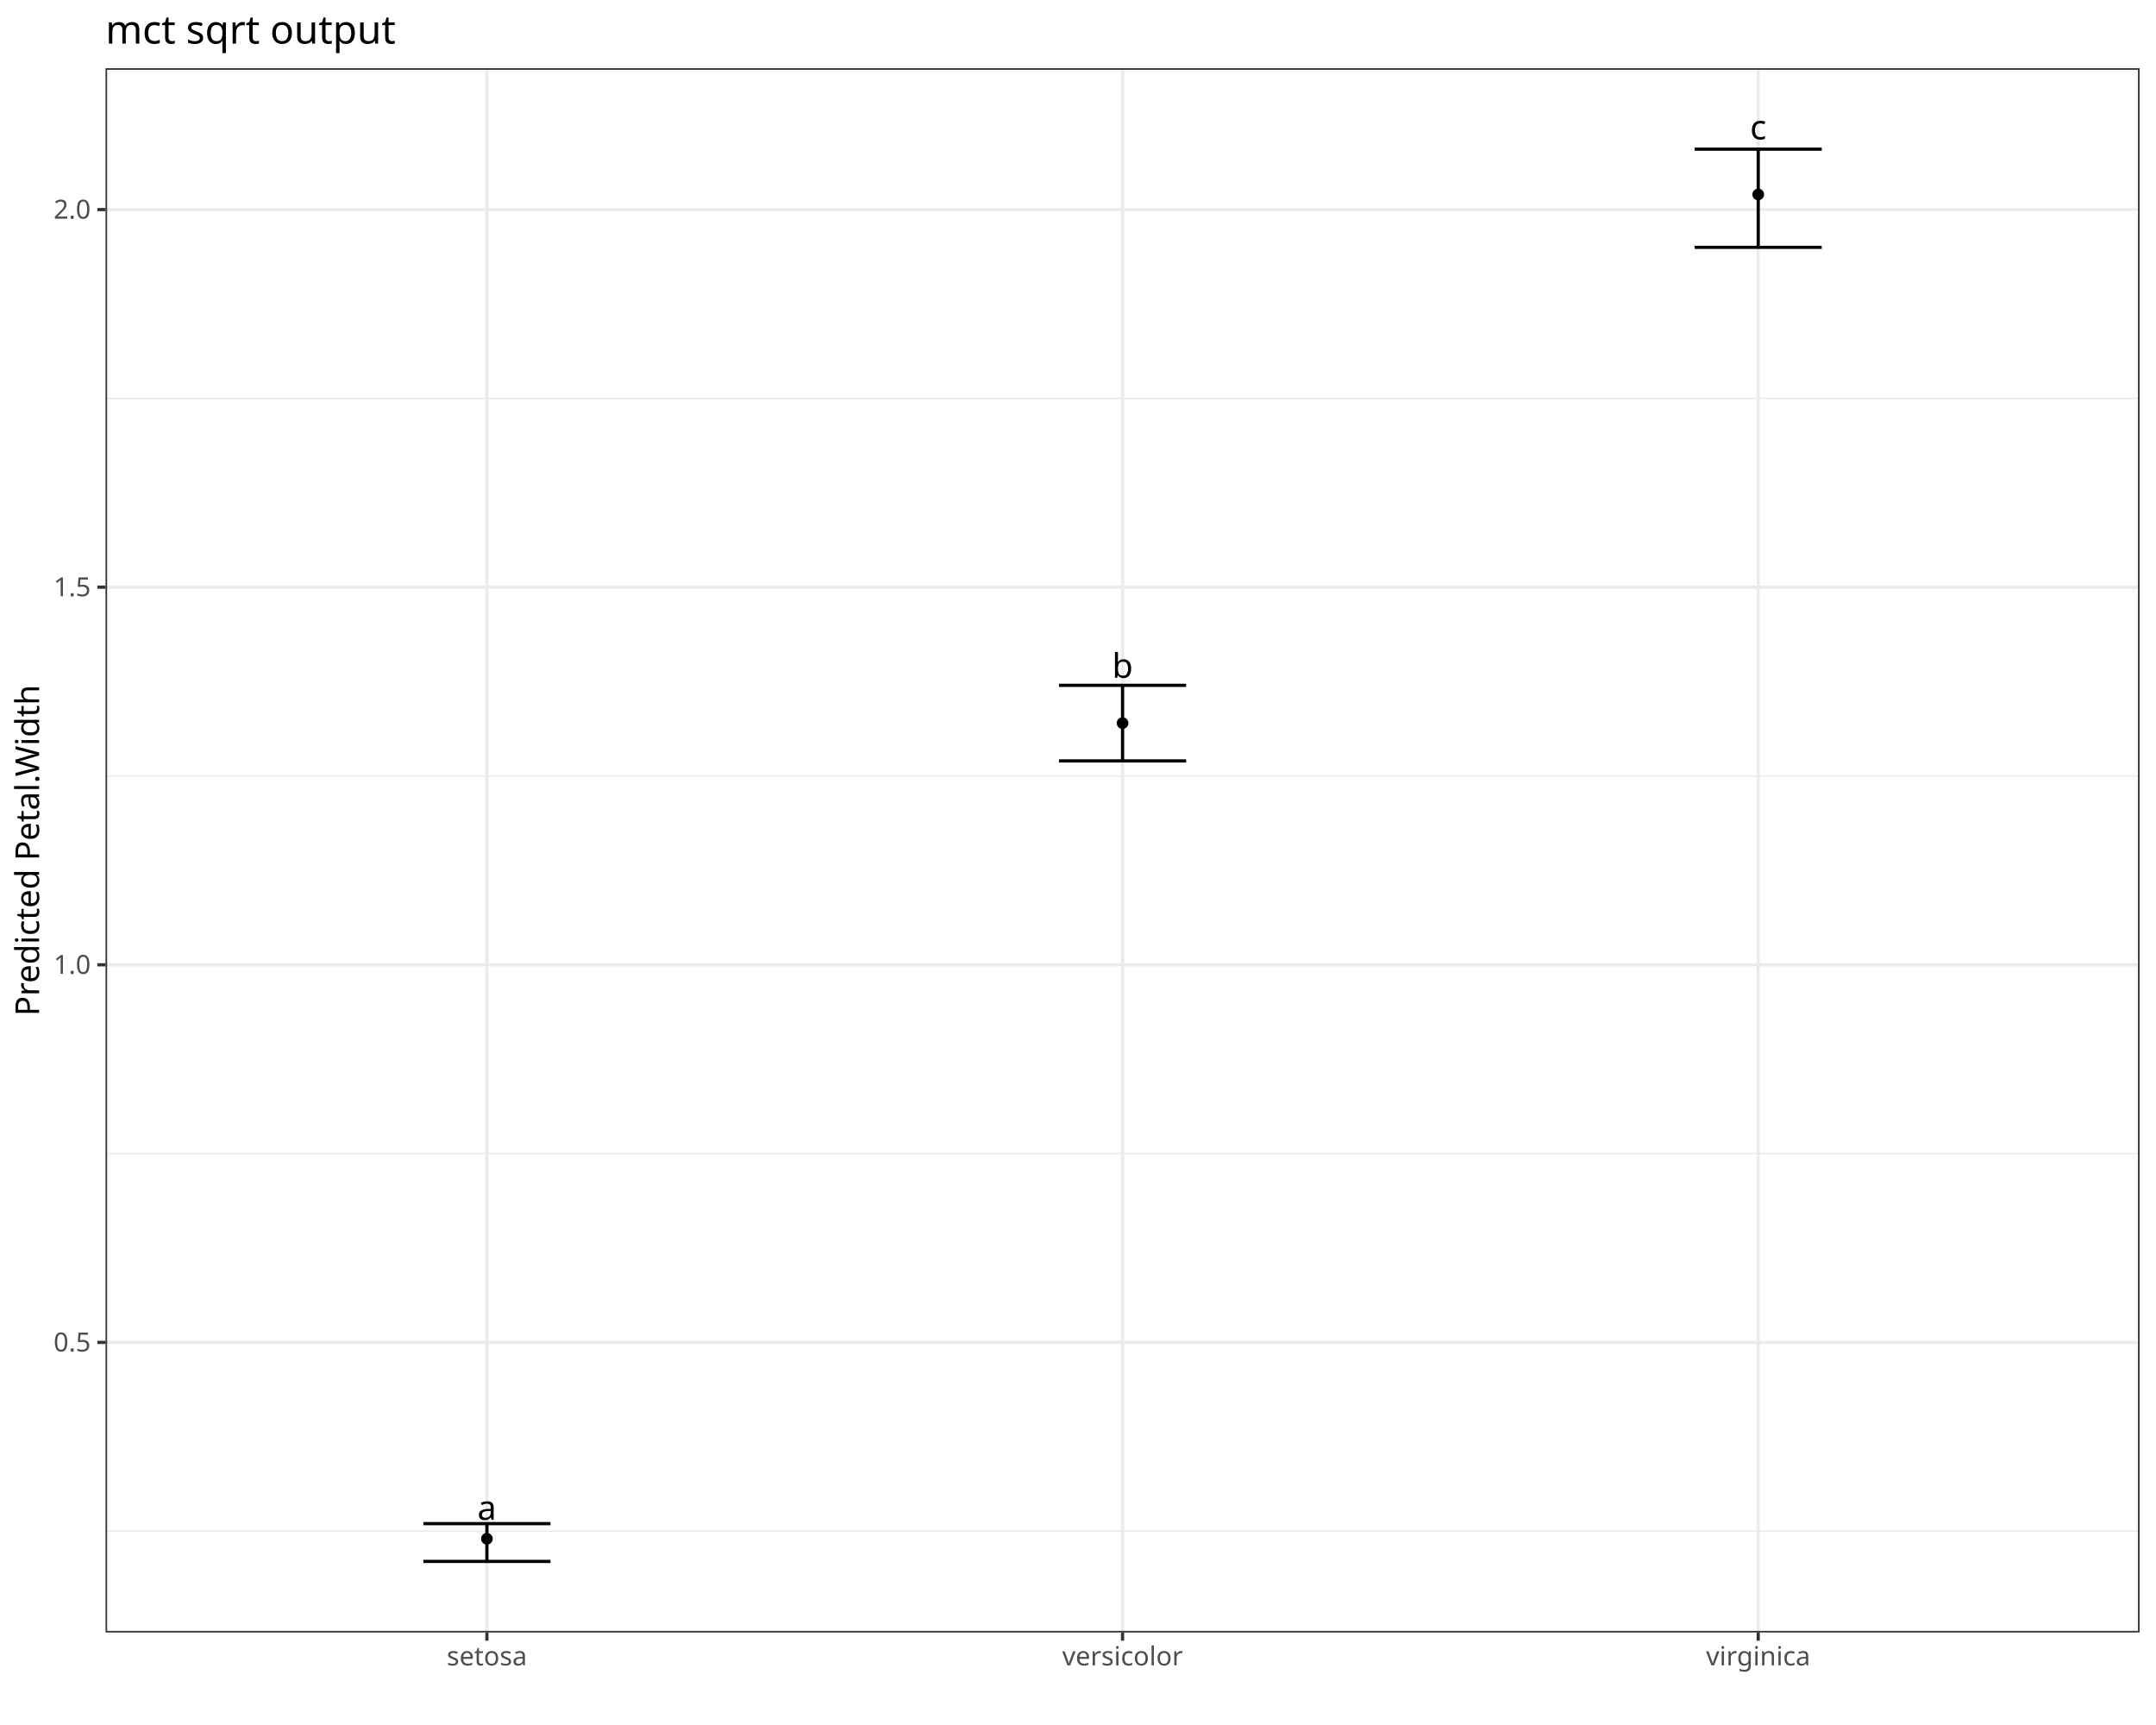
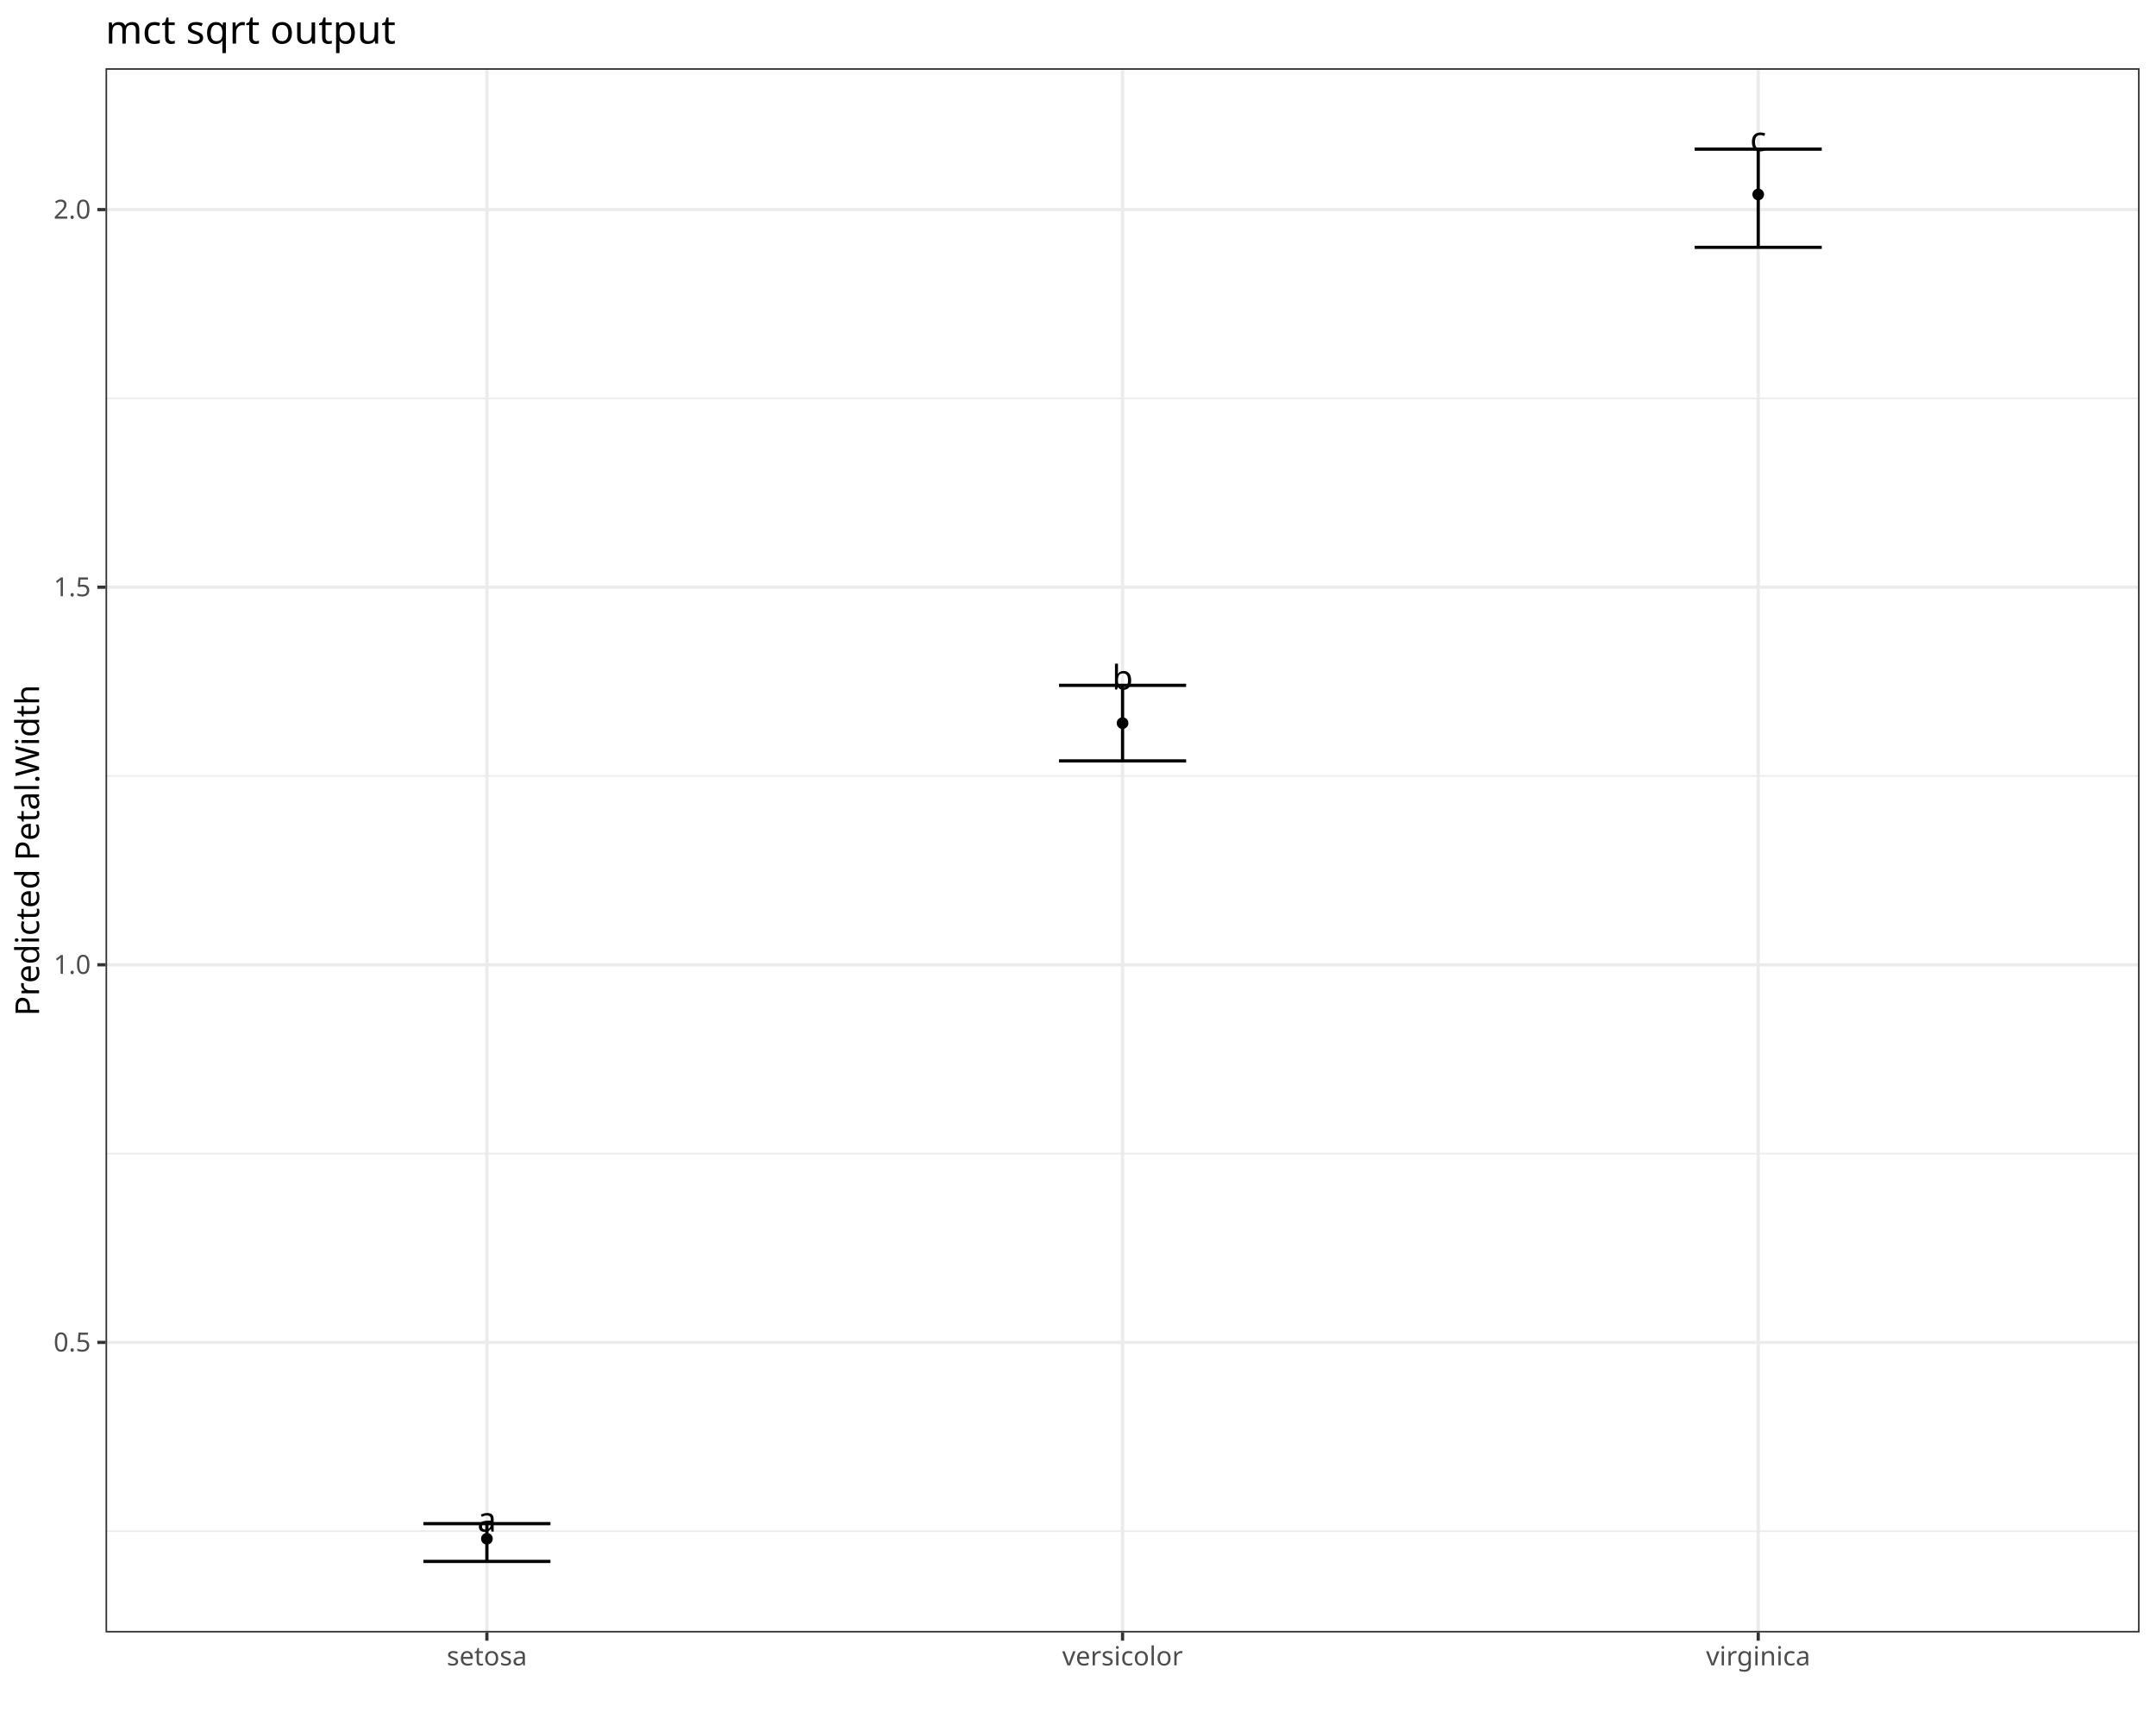
<svg xmlns="http://www.w3.org/2000/svg" class="svglite" data-engine-version="2.0" width="720.00pt" height="576.00pt" viewBox="0 0 720.00 576.00">
  <defs>
    <style type="text/css">
    .svglite line, .svglite polyline, .svglite polygon, .svglite path, .svglite rect, .svglite circle {
      fill: none;
      stroke: #000000;
      stroke-linecap: round;
      stroke-linejoin: round;
      stroke-miterlimit: 10.00;
    }
  </style>
  </defs>
  <rect width="100%" height="100%" style="stroke: none; fill: #FFFFFF;" />
  <defs>
    <clipPath id="cpMC4wMHw3MjAuMDB8MC4wMHw1NzYuMDA=">
      <rect x="0.00" y="0.00" width="720.00" height="576.00" />
    </clipPath>
  </defs>
  <g clip-path="url(#cpMC4wMHw3MjAuMDB8MC4wMHw1NzYuMDA=)">
    <rect x="0.00" y="0.00" width="720.00" height="576.00" style="stroke-width: 1.07; stroke: #FFFFFF; fill: #FFFFFF;" />
  </g>
  <defs>
    <clipPath id="cpMzUuMjR8NzE0LjUyfDIyLjc4fDU0NS4xMQ==">
      <rect x="35.24" y="22.78" width="679.28" height="522.33" />
    </clipPath>
  </defs>
  <g clip-path="url(#cpMzUuMjR8NzE0LjUyfDIyLjc4fDU0NS4xMQ==)">
    <rect x="35.24" y="22.78" width="679.28" height="522.33" style="stroke-width: 1.07; stroke: none; fill: #FFFFFF;" />
    <polyline points="35.24,511.28 714.52,511.28 " style="stroke-width: 0.53; stroke: #EBEBEB; stroke-linecap: butt;" />
    <polyline points="35.24,385.20 714.52,385.20 " style="stroke-width: 0.53; stroke: #EBEBEB; stroke-linecap: butt;" />
    <polyline points="35.24,259.11 714.52,259.11 " style="stroke-width: 0.53; stroke: #EBEBEB; stroke-linecap: butt;" />
    <polyline points="35.24,133.02 714.52,133.02 " style="stroke-width: 0.53; stroke: #EBEBEB; stroke-linecap: butt;" />
    <polyline points="35.24,448.24 714.52,448.24 " style="stroke-width: 1.07; stroke: #EBEBEB; stroke-linecap: butt;" />
    <polyline points="35.24,322.15 714.52,322.15 " style="stroke-width: 1.07; stroke: #EBEBEB; stroke-linecap: butt;" />
    <polyline points="35.24,196.07 714.52,196.07 " style="stroke-width: 1.07; stroke: #EBEBEB; stroke-linecap: butt;" />
    <polyline points="35.24,69.98 714.52,69.98 " style="stroke-width: 1.07; stroke: #EBEBEB; stroke-linecap: butt;" />
    <polyline points="162.60,545.11 162.60,22.78 " style="stroke-width: 1.07; stroke: #EBEBEB; stroke-linecap: butt;" />
    <polyline points="374.88,545.11 374.88,22.78 " style="stroke-width: 1.07; stroke: #EBEBEB; stroke-linecap: butt;" />
    <polyline points="587.16,545.11 587.16,22.78 " style="stroke-width: 1.07; stroke: #EBEBEB; stroke-linecap: butt;" />
    <polyline points="141.38,508.76 183.83,508.76 " style="stroke-width: 1.07; stroke-linecap: butt;" />
    <polyline points="162.60,508.76 162.60,521.37 " style="stroke-width: 1.07; stroke-linecap: butt;" />
    <polyline points="141.38,521.37 183.83,521.37 " style="stroke-width: 1.07; stroke-linecap: butt;" />
    <polyline points="353.65,228.85 396.11,228.85 " style="stroke-width: 1.07; stroke-linecap: butt;" />
    <polyline points="374.88,228.85 374.88,254.07 " style="stroke-width: 1.07; stroke-linecap: butt;" />
    <polyline points="353.65,254.07 396.11,254.07 " style="stroke-width: 1.07; stroke-linecap: butt;" />
    <polyline points="565.93,49.80 608.38,49.80 " style="stroke-width: 1.07; stroke-linecap: butt;" />
    <polyline points="587.16,49.80 587.16,82.59 " style="stroke-width: 1.07; stroke-linecap: butt;" />
    <polyline points="565.93,82.59 608.38,82.59 " style="stroke-width: 1.07; stroke-linecap: butt;" />
-     <text x="162.60" y="507.50" text-anchor="middle" style="font-size: 11.38px; font-family: sans;" textLength="6.33px" lengthAdjust="spacingAndGlyphs">a</text>
-     <text x="374.88" y="226.33" text-anchor="middle" style="font-size: 11.38px; font-family: sans;" textLength="6.33px" lengthAdjust="spacingAndGlyphs">b</text>
-     <text x="587.16" y="46.53" text-anchor="middle" style="font-size: 11.38px; font-family: sans;" textLength="5.70px" lengthAdjust="spacingAndGlyphs">c</text>
+     <text x="162.60" y="511.42" text-anchor="middle" style="font-size: 11.38px; font-family: sans;" textLength="6.33px" lengthAdjust="spacingAndGlyphs">a</text>
+     <text x="374.88" y="230.24" text-anchor="middle" style="font-size: 11.38px; font-family: sans;" textLength="6.33px" lengthAdjust="spacingAndGlyphs">b</text>
+     <text x="587.16" y="50.44" text-anchor="middle" style="font-size: 11.38px; font-family: sans;" textLength="5.70px" lengthAdjust="spacingAndGlyphs">c</text>
    <circle cx="162.60" cy="513.81" r="1.95" style="stroke-width: 0.71; stroke: none; fill: #000000;" />
    <circle cx="374.88" cy="241.46" r="1.95" style="stroke-width: 0.71; stroke: none; fill: #000000;" />
    <circle cx="587.16" cy="64.93" r="1.95" style="stroke-width: 0.71; stroke: none; fill: #000000;" />
    <rect x="35.24" y="22.78" width="679.28" height="522.33" style="stroke-width: 1.07; stroke: #333333;" />
  </g>
  <g clip-path="url(#cpMC4wMHw3MjAuMDB8MC4wMHw1NzYuMDA=)">
    <text x="30.31" y="451.27" text-anchor="end" style="font-size: 8.80px; fill: #4D4D4D; font-family: sans;" textLength="12.23px" lengthAdjust="spacingAndGlyphs">0.5</text>
    <text x="30.31" y="325.18" text-anchor="end" style="font-size: 8.80px; fill: #4D4D4D; font-family: sans;" textLength="12.23px" lengthAdjust="spacingAndGlyphs">1.0</text>
    <text x="30.31" y="199.09" text-anchor="end" style="font-size: 8.80px; fill: #4D4D4D; font-family: sans;" textLength="12.23px" lengthAdjust="spacingAndGlyphs">1.5</text>
    <text x="30.31" y="73.01" text-anchor="end" style="font-size: 8.80px; fill: #4D4D4D; font-family: sans;" textLength="12.23px" lengthAdjust="spacingAndGlyphs">2.0</text>
    <polyline points="32.50,448.24 35.24,448.24 " style="stroke-width: 1.07; stroke: #333333; stroke-linecap: butt;" />
    <polyline points="32.50,322.15 35.24,322.15 " style="stroke-width: 1.07; stroke: #333333; stroke-linecap: butt;" />
    <polyline points="32.50,196.07 35.24,196.07 " style="stroke-width: 1.07; stroke: #333333; stroke-linecap: butt;" />
    <polyline points="32.50,69.98 35.24,69.98 " style="stroke-width: 1.07; stroke: #333333; stroke-linecap: butt;" />
    <polyline points="162.60,547.85 162.60,545.11 " style="stroke-width: 1.07; stroke: #333333; stroke-linecap: butt;" />
    <polyline points="374.88,547.85 374.88,545.11 " style="stroke-width: 1.07; stroke: #333333; stroke-linecap: butt;" />
    <polyline points="587.16,547.85 587.16,545.11 " style="stroke-width: 1.07; stroke: #333333; stroke-linecap: butt;" />
    <text x="162.60" y="556.10" text-anchor="middle" style="font-size: 8.80px; fill: #4D4D4D; font-family: sans;" textLength="25.94px" lengthAdjust="spacingAndGlyphs">setosa</text>
    <text x="374.88" y="556.10" text-anchor="middle" style="font-size: 8.80px; fill: #4D4D4D; font-family: sans;" textLength="37.66px" lengthAdjust="spacingAndGlyphs">versicolor</text>
    <text x="587.16" y="556.10" text-anchor="middle" style="font-size: 8.80px; fill: #4D4D4D; font-family: sans;" textLength="32.28px" lengthAdjust="spacingAndGlyphs">virginica</text>
    <text transform="translate(13.05,283.95) rotate(-90)" text-anchor="middle" style="font-size: 11.00px; font-family: sans;" textLength="105.78px" lengthAdjust="spacingAndGlyphs">Predicted Petal.Width</text>
    <text x="35.24" y="14.56" style="font-size: 13.20px; font-family: sans;" textLength="87.32px" lengthAdjust="spacingAndGlyphs">mct sqrt output</text>
  </g>
</svg>
